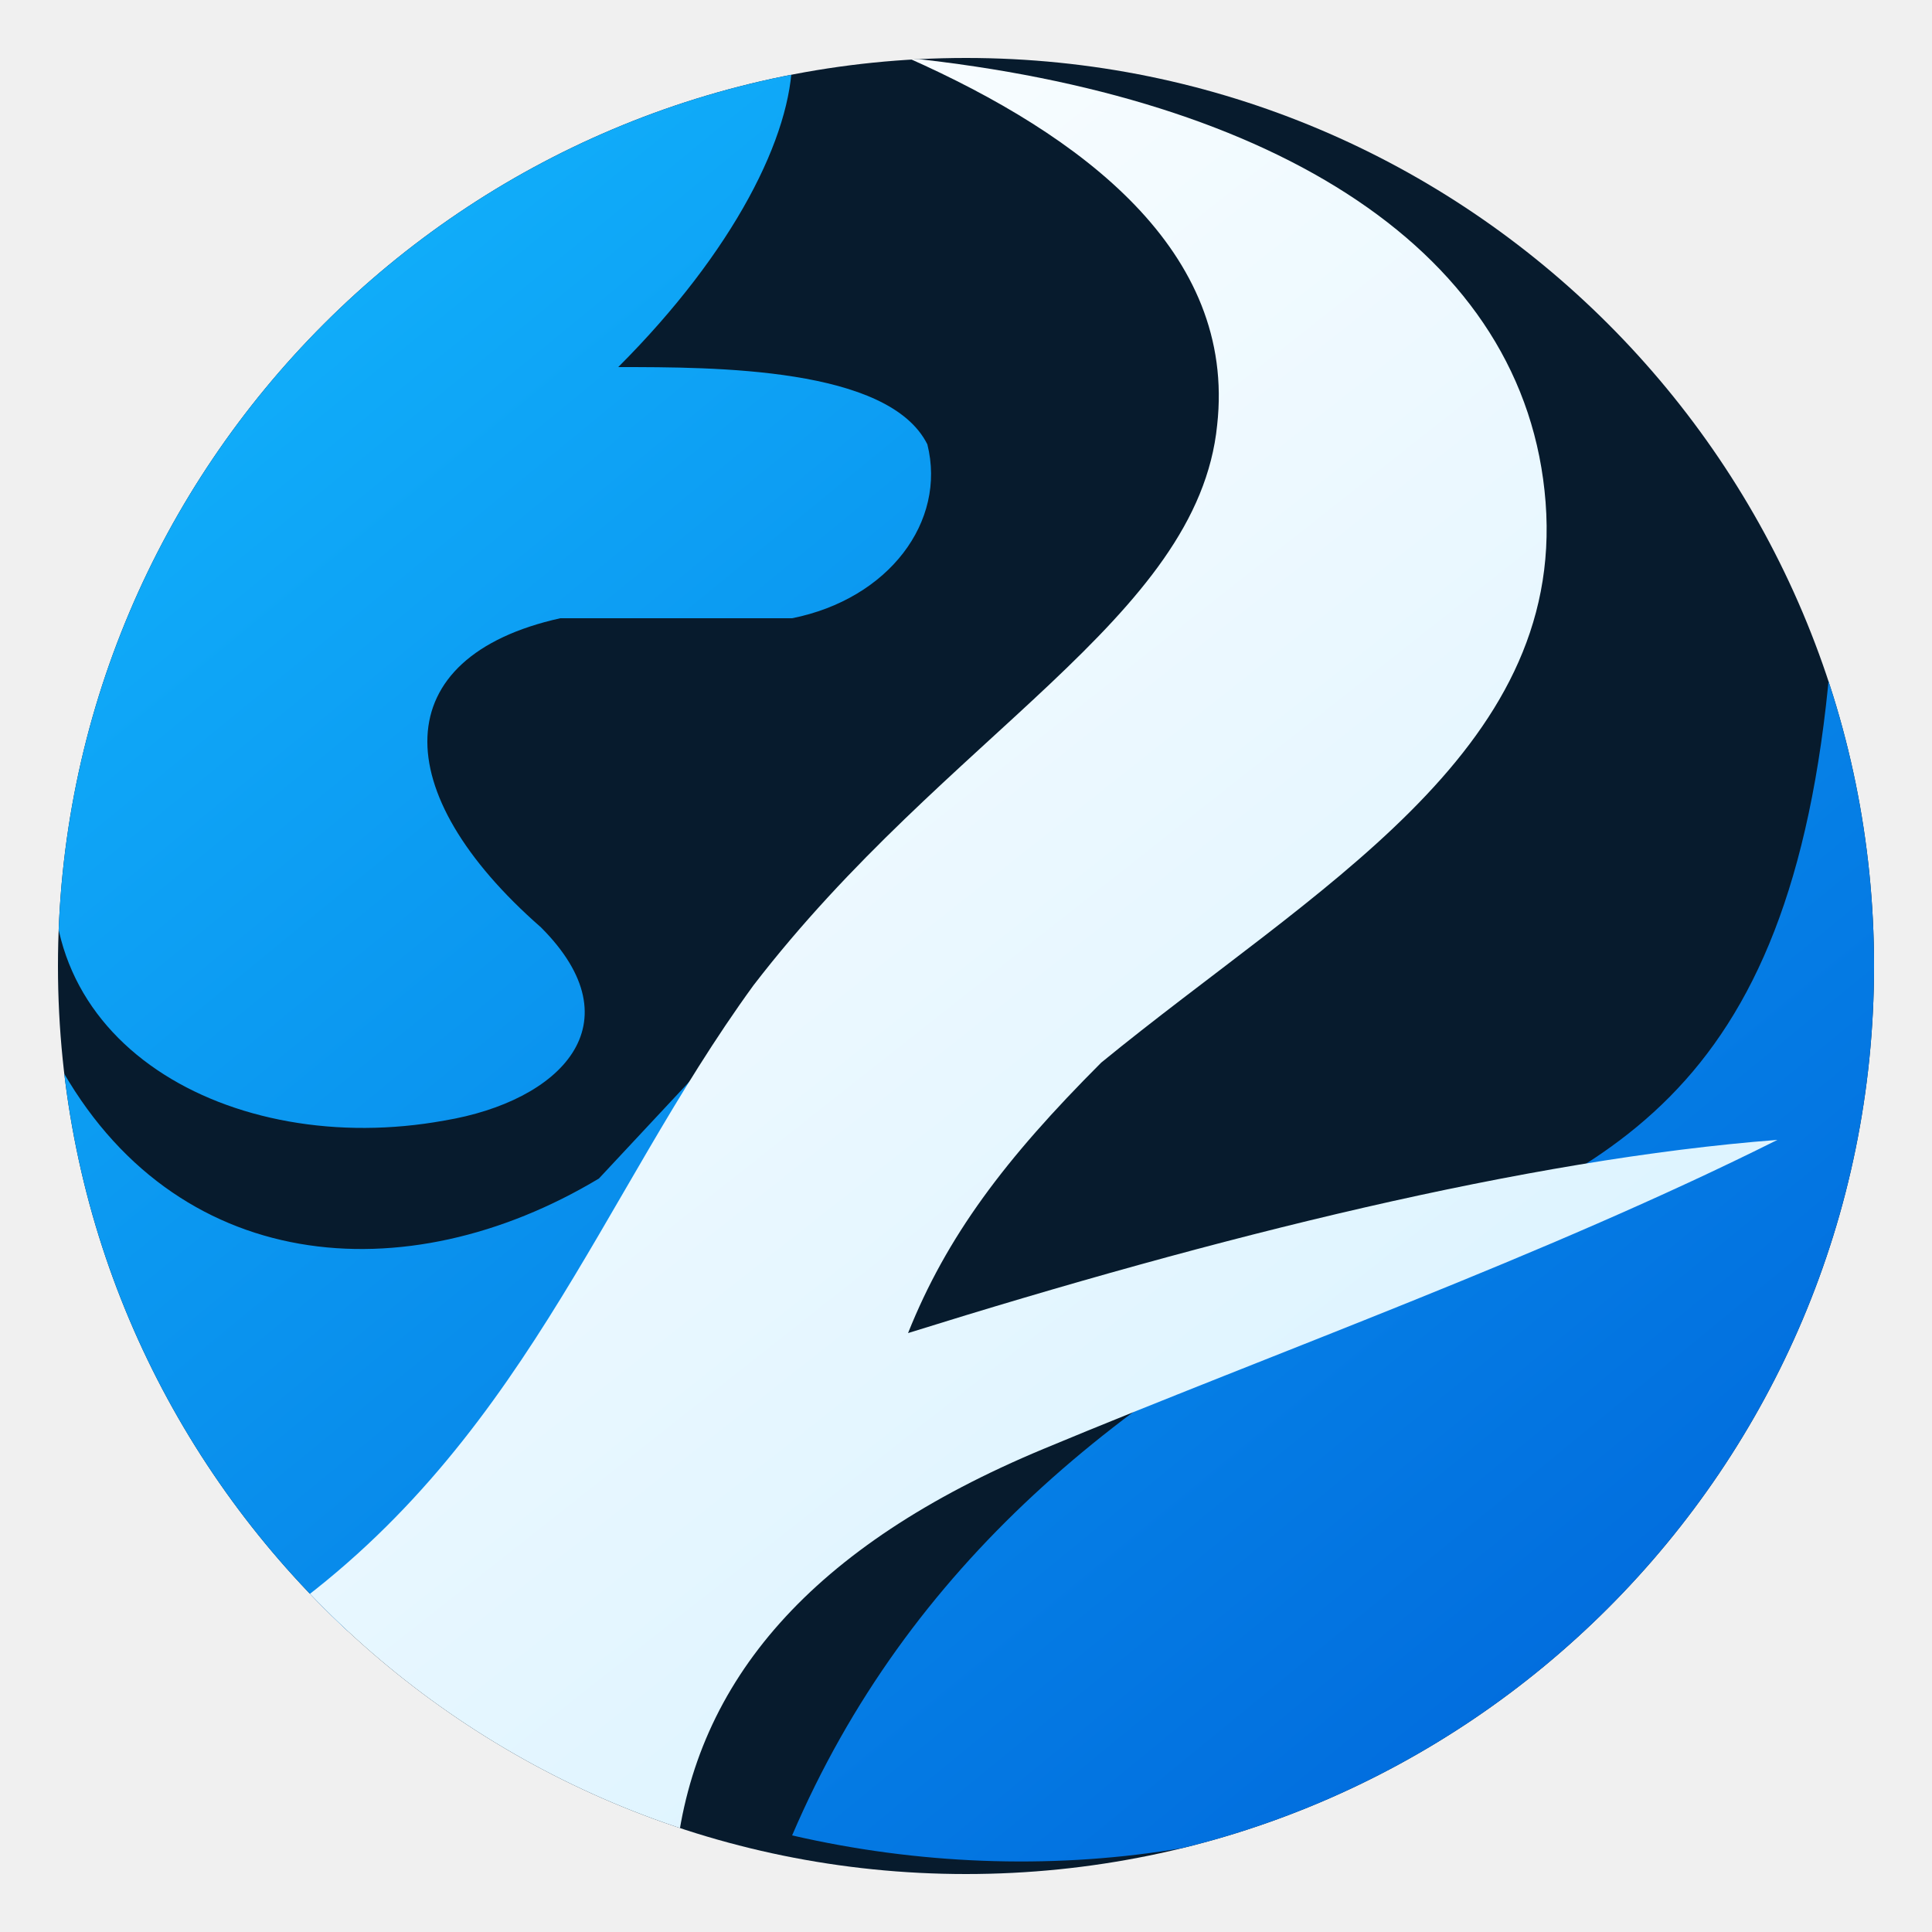
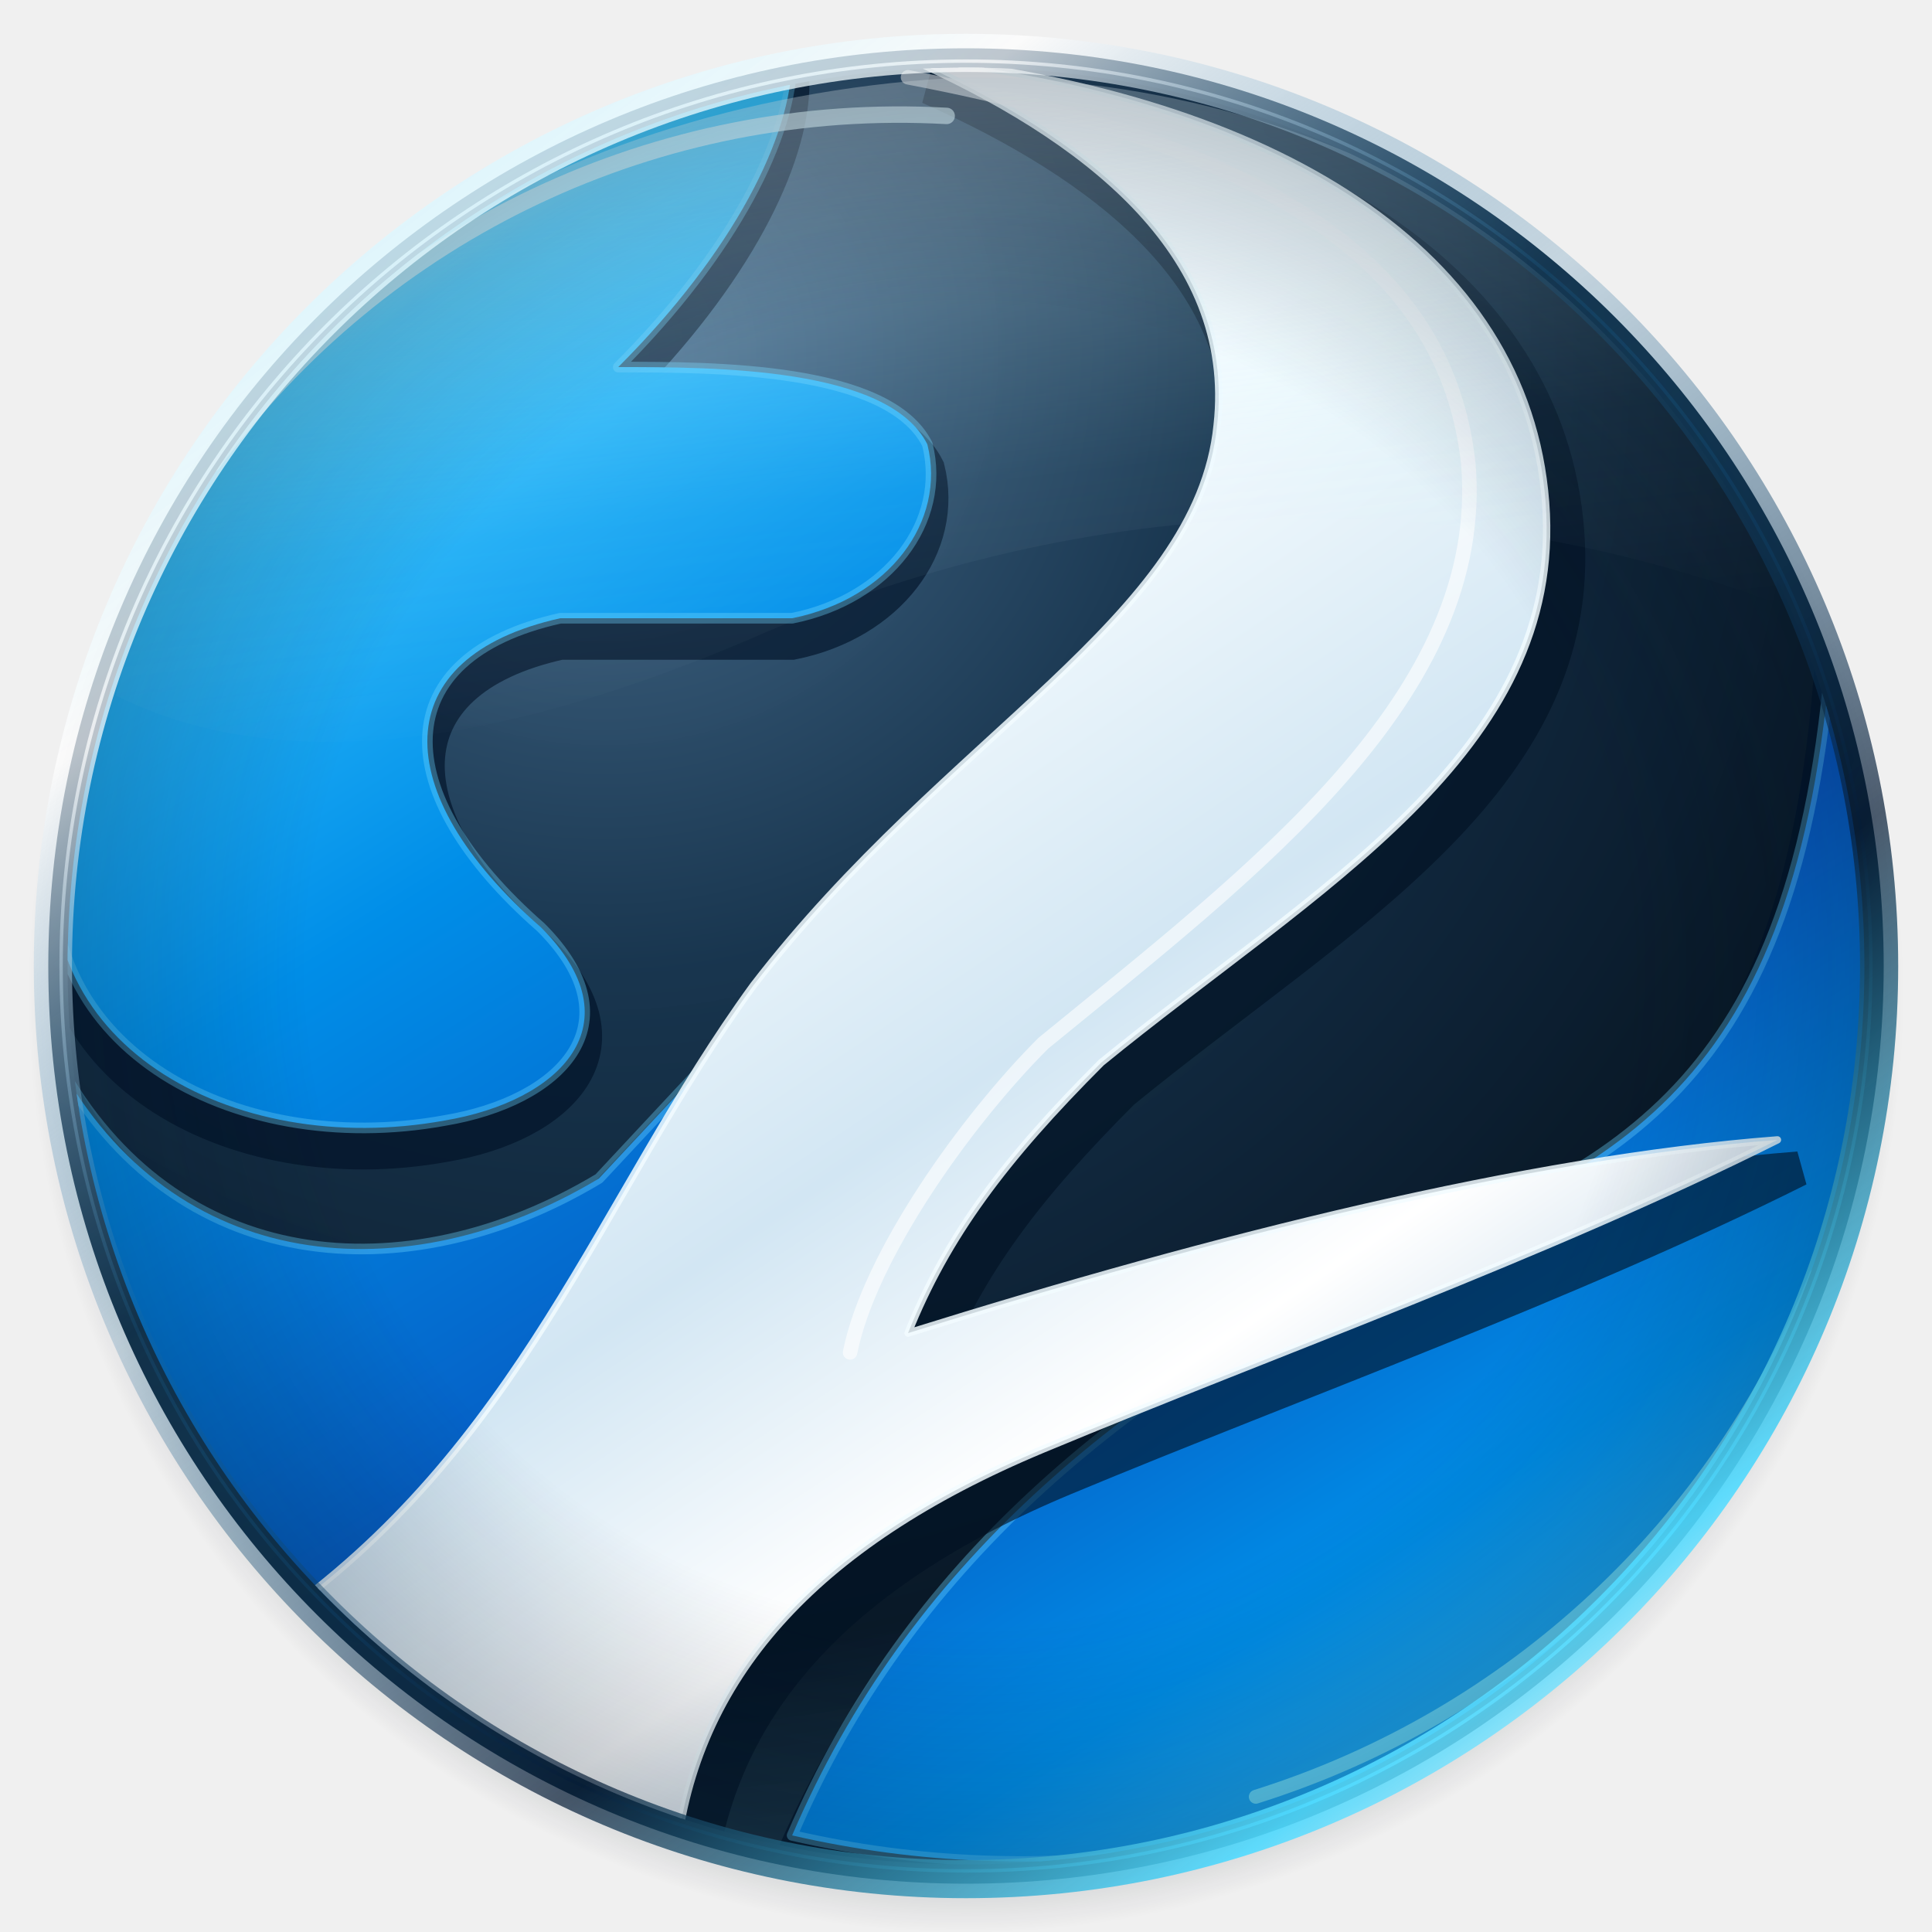
- <svg xmlns="http://www.w3.org/2000/svg" viewBox="0 0 100 100">
+ <svg xmlns="http://www.w3.org/2000/svg" xmlns:xlink="http://www.w3.org/1999/xlink" width="4096" height="4096" viewBox="0 0 100 100">
  <defs>
-     <linearGradient id="blue" x2=".85" y2="1">
-       <stop stop-color="#13B9FF" />
-       <stop offset="1" stop-color="#0067DB" />
+     <radialGradient id="body" cx="30%" cy="16%" r="90%">
+       <stop stop-color="#466e90" stop-opacity=".95" />
+       <stop offset=".38" stop-color="#14324c" stop-opacity=".97" />
+       <stop offset=".8" stop-color="#061625" stop-opacity=".98" />
+       <stop offset="1" stop-color="#16374b" stop-opacity=".94" />
+     </radialGradient>
+     <linearGradient id="blue" x1=".15" y1="0" x2=".8" y2="1">
+       <stop stop-color="#c7f7ff" />
+       <stop offset=".12" stop-color="#38c7ff" />
+       <stop offset=".35" stop-color="#008ee8" />
+       <stop offset=".64" stop-color="#0755be" />
+       <stop offset=".84" stop-color="#008ee8" />
+       <stop offset="1" stop-color="#40c8ff" />
    </linearGradient>
-     <linearGradient id="white" x2=".65" y2="1">
-       <stop stop-color="#FFFFFF" />
-       <stop offset="1" stop-color="#D9F2FF" />
+     <linearGradient id="white" x1=".2" y1="0" x2=".75" y2="1">
+       <stop stop-color="#fff" />
+       <stop offset=".3" stop-color="#f8fdff" />
+       <stop offset=".55" stop-color="#d2e6f3" />
+       <stop offset=".73" stop-color="#fff" />
+       <stop offset="1" stop-color="#90b8d5" />
    </linearGradient>
+     <linearGradient id="rim" x1=".1" y1="0" x2=".85" y2="1">
+       <stop stop-color="#b8efff" stop-opacity=".9" />
+       <stop offset=".2" stop-color="#fff" stop-opacity=".7" />
+       <stop offset=".42" stop-color="#1b6a9d" stop-opacity=".2" />
+       <stop offset=".7" stop-color="#061c36" stop-opacity=".7" />
+       <stop offset=".9" stop-color="#4fdaff" stop-opacity=".9" />
+       <stop offset="1" stop-color="#d2f6ff" stop-opacity=".5" />
+     </linearGradient>
+     <linearGradient id="gloss" x1="0" y1="0" x2=".3" y2="1">
+       <stop stop-color="#fff" stop-opacity=".43" />
+       <stop offset=".7" stop-color="#bcf0ff" stop-opacity=".06" />
+       <stop offset="1" stop-color="#fff" stop-opacity="0" />
+     </linearGradient>
+     <radialGradient id="shade">
+       <stop offset=".73" stop-color="#001226" stop-opacity="0" />
+       <stop offset="1" stop-color="#001226" stop-opacity=".23" />
+     </radialGradient>
+     <radialGradient id="shadow">
+       <stop offset=".82" stop-color="#020a16" stop-opacity=".4" />
+       <stop offset="1" stop-color="#020a16" stop-opacity="0" />
+     </radialGradient>
    <clipPath id="disc">
-       <circle cx="50" cy="50" r="47" />
+       <circle cx="50" cy="50" r="46.5" />
    </clipPath>
+     <path id="blue-shape" d="M41 3 C19 5 5 23 3 43 C1 54 12 60 23 58 C29 57 33 53 28 48 C20 41 20 34 29 32 L41 32 C46 31 49 27 48 23 C46 19 37 19 32 19 C38 13 41 7 41 3 Z M3 55 C9 66 21 67 31 61 L45 46 C38 65 26 80 17 85 C8 76 4 65 3 55 Z M95 30 C104 51 96 78 78 89 C68 96 54 98 41 95 C47 81 58 72 72 65 C85 60 94 55 95 30 Z" />
+     <path id="ribbon-shape" d="M47 3 C66 5 79 13 80 26 C81 39 68 46 57 55 C52 60 49 64 47 69 C63 64 79 60 92 59 C80 65 66 70 54 75 C42 80 36 87 35 96 C27 94 20 90 14 84 C27 75 31 62 39 51 C49 38 62 32 63 22 C64 13 56 7 47 3 Z" />
  </defs>
+   <circle cx="50" cy="51.5" r="48.5" fill="url(#shadow)" />
+   <circle cx="50" cy="50" r="47.5" fill="url(#body)" stroke="url(#rim)" stroke-width="1.5" />
  <g clip-path="url(#disc)">
-     <circle cx="50" cy="50" r="47" fill="#071B2D" />
-     <path fill="url(#blue)" d="M41 3 C19 5 5 23 3 43 C1 54 12 60 23 58 C29 57 33 53 28 48 C20 41 20 34 29 32 L41 32 C46 31 49 27 48 23 C46 19 37 19 32 19 C38 13 41 7 41 3 Z M3 55 C9 66 21 67 31 61 L45 46 C38 65 26 80 17 85 C8 76 4 65 3 55 Z M95 30 C104 51 96 78 78 89 C68 96 54 98 41 95 C47 81 58 72 72 65 C85 60 94 55 95 30 Z" />
-     <path fill="url(#white)" d="M47 3 C66 5 79 13 80 26 C81 39 68 46 57 55 C52 60 49 64 47 69 C63 64 79 60 92 59 C80 65 66 70 54 75 C42 80 36 87 35 96 C27 94 20 90 14 84 C27 75 31 62 39 51 C49 38 62 32 63 22 C64 13 56 7 47 3 Z" />
+     <use xlink:href="#blue-shape" fill="#001126" opacity=".65" transform="translate(0 1.25)" stroke="#001126" stroke-width="1.8" />
+     <use xlink:href="#blue-shape" fill="url(#blue)" stroke="#6dd7ff" stroke-opacity=".36" stroke-width=".55" stroke-linejoin="round" />
+     <use xlink:href="#ribbon-shape" fill="#001022" opacity=".62" transform="translate(1.1 1.5)" stroke="#001022" stroke-width="1.8" />
+     <use xlink:href="#ribbon-shape" fill="url(#white)" stroke="#f2fbff" stroke-opacity=".85" stroke-width=".38" stroke-linejoin="round" />
+     <path d="M47 4 C68 8 75 15 76 24 C77 36 65 45 54 54 C50 58 45 65 44 70" fill="none" stroke="#fff" stroke-opacity=".60" stroke-width=".75" stroke-linecap="round" />
+     <path d="M6 36 C10 16 29 5 50 4 C70 4 87 15 94 32 C74 24 55 26 39 33 C25 39 14 40 6 36Z" fill="url(#gloss)" />
+     <path d="M11 24 A44 44 0 0 1 49 6" fill="none" stroke="#e3faff" stroke-opacity=".65" stroke-width=".85" stroke-linecap="round" />
+     <path d="M65 93 A46 46 0 0 0 94 66" fill="none" stroke="#7ae8ff" stroke-opacity=".74" stroke-width=".72" stroke-linecap="round" />
+     <circle cx="50" cy="50" r="46.5" fill="url(#shade)" />
  </g>
+   <circle cx="50" cy="50" r="46.6" fill="none" stroke="url(#rim)" stroke-width=".65" />
</svg>
